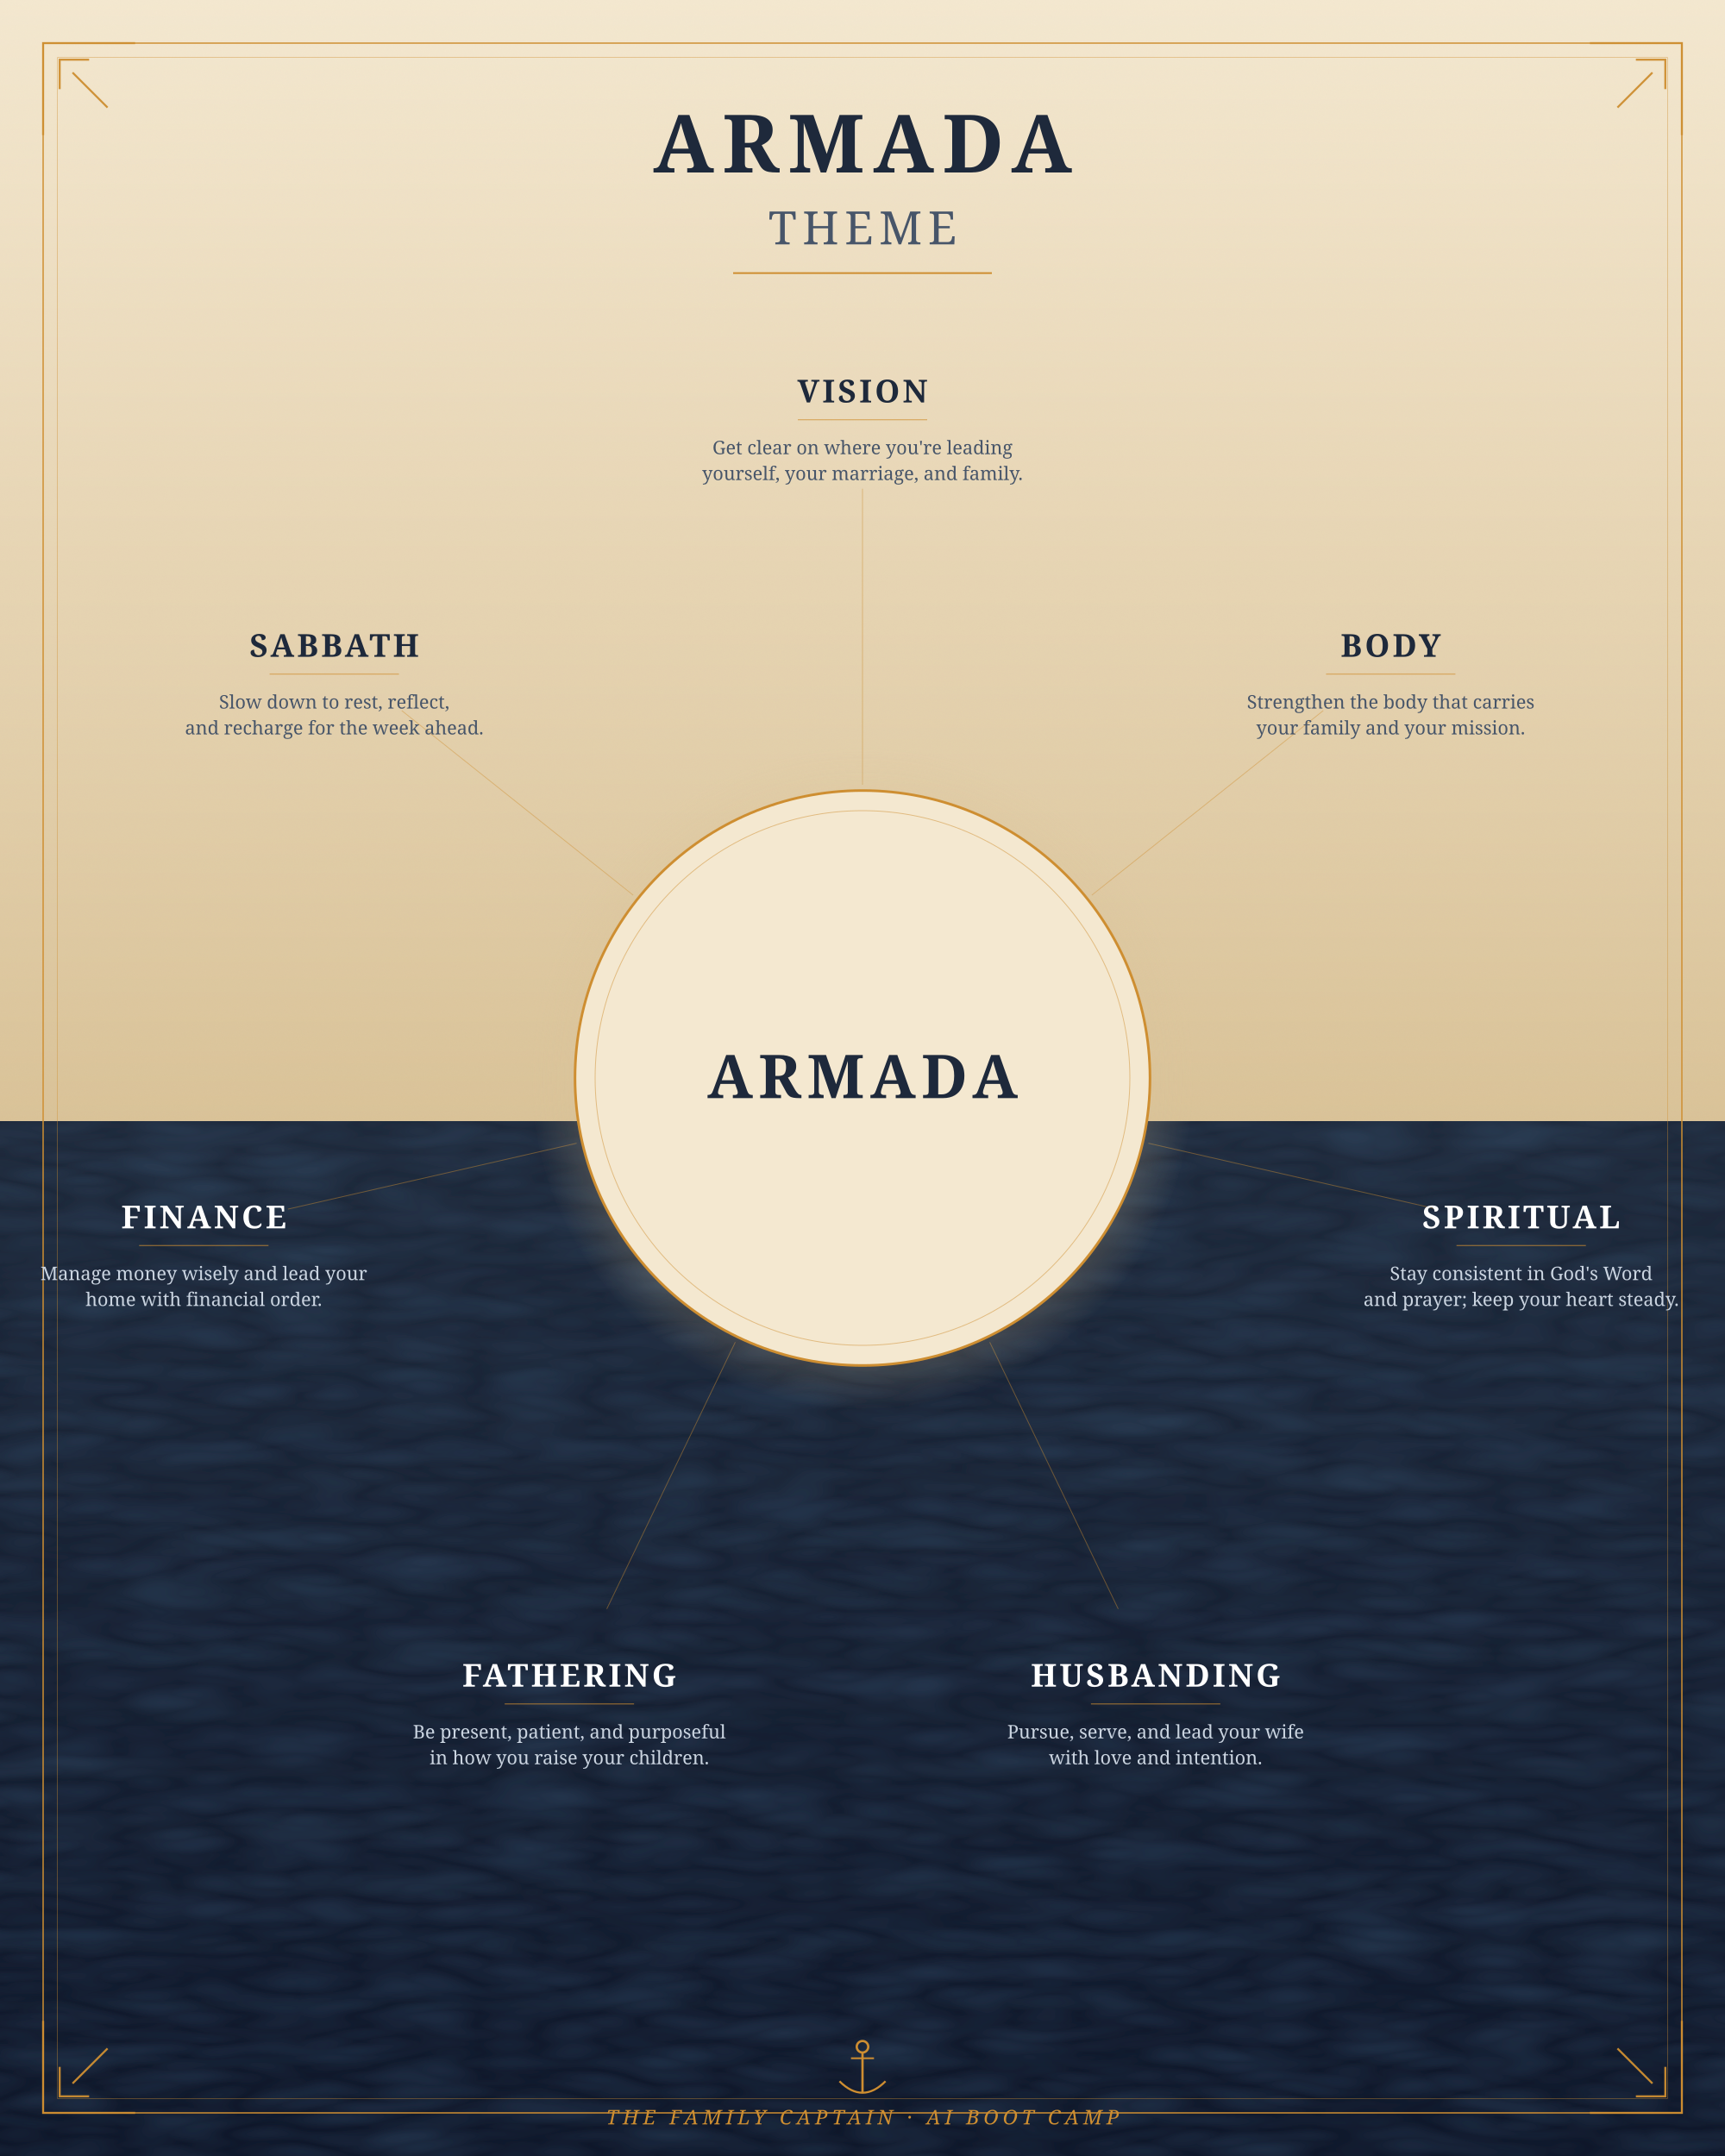
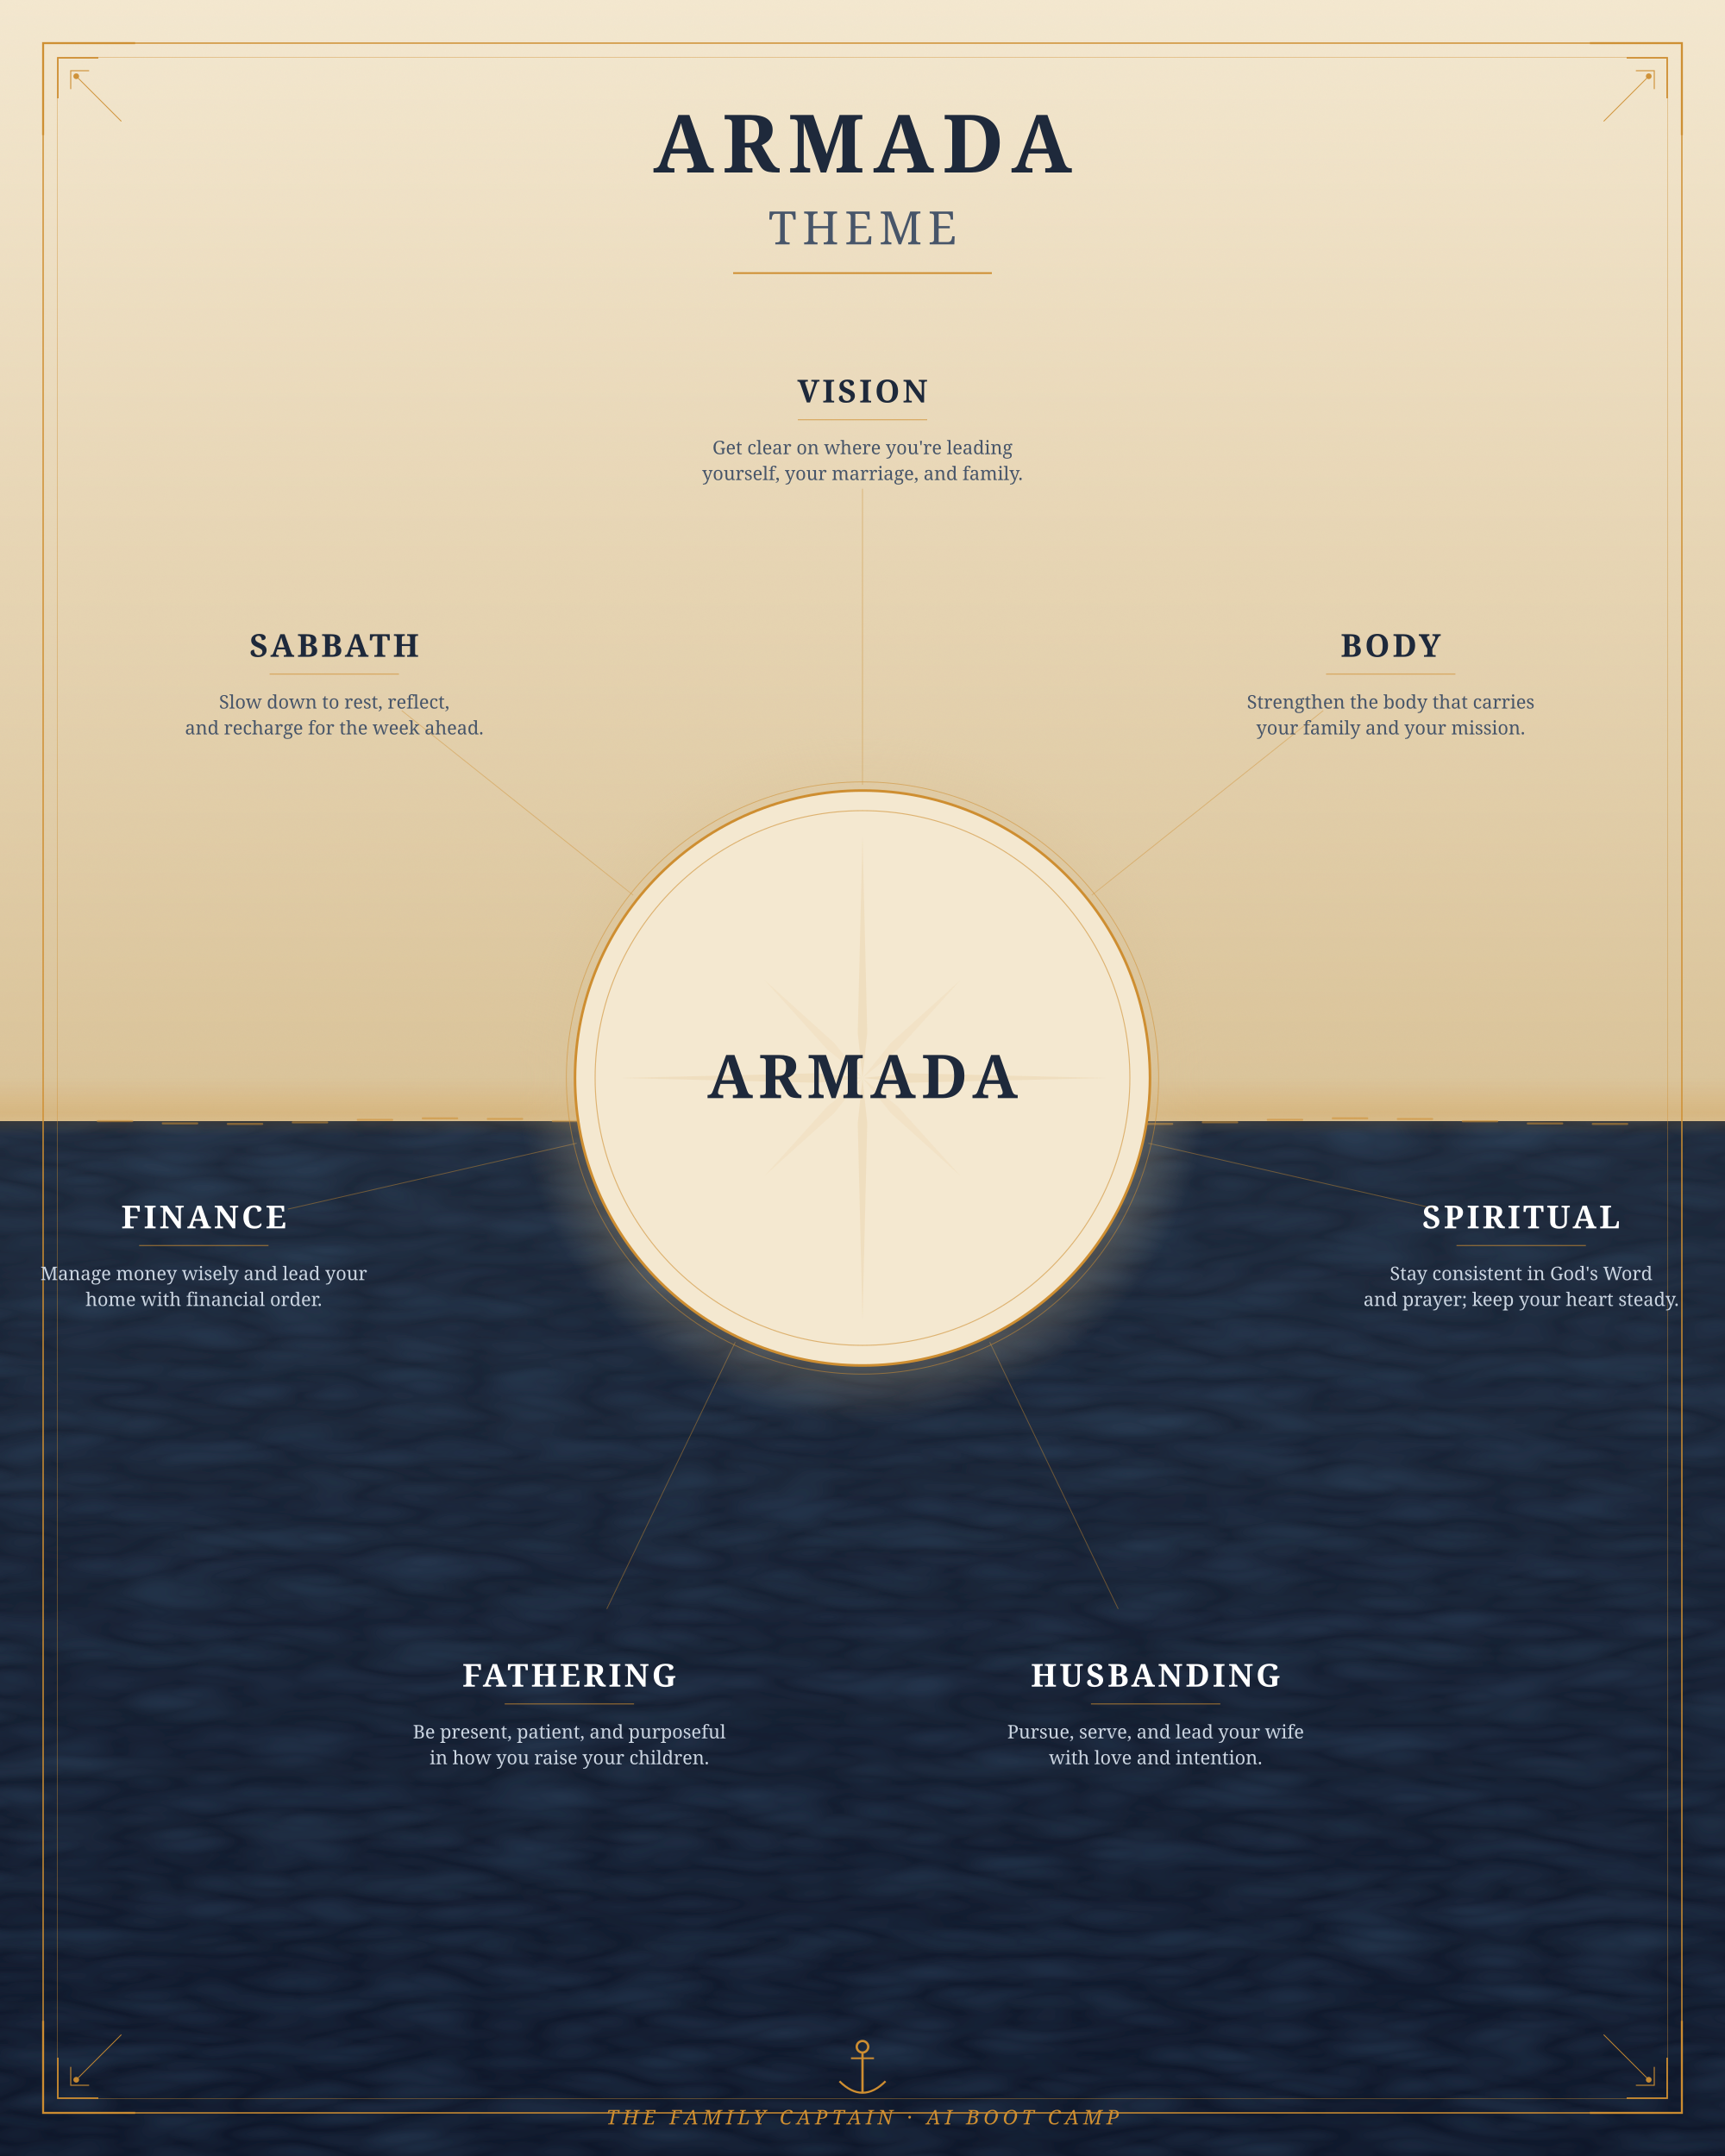
<svg xmlns="http://www.w3.org/2000/svg" viewBox="0 0 1200 1500" role="img" aria-label="The Family Captain · Armada Theme · 7-week framework">
  <defs>
    <linearGradient id="parchment" x1="0" y1="0" x2="0" y2="1">
      <stop offset="0%" stop-color="#F4E8D0" />
      <stop offset="100%" stop-color="#D9C297" />
    </linearGradient>
    <linearGradient id="ocean" x1="0" y1="0" x2="0" y2="1">
      <stop offset="0%" stop-color="#1E293B" />
      <stop offset="100%" stop-color="#0F172A" />
    </linearGradient>
    <radialGradient id="centerGlow" cx="50%" cy="50%" r="50%">
      <stop offset="0%" stop-color="#F4E8D0" stop-opacity="1" />
      <stop offset="80%" stop-color="#D9C297" stop-opacity="0.6" />
      <stop offset="100%" stop-color="#D9C297" stop-opacity="0" />
    </radialGradient>
+     <linearGradient id="horizonGlow" x1="0" y1="0" x2="0" y2="1">
+       <stop offset="0%" stop-color="#CE8E31" stop-opacity="0" />
+       <stop offset="60%" stop-color="#CE8E31" stop-opacity="0.55" />
+       <stop offset="100%" stop-color="#CE8E31" stop-opacity="0" />
+     </linearGradient>
    <filter id="grain">
      <feTurbulence type="fractalNoise" baseFrequency="0.9" numOctaves="2" stitchTiles="stitch" />
      <feColorMatrix values="0 0 0 0 0.7   0 0 0 0 0.6   0 0 0 0 0.45   0 0 0 0.06 0" />
      <feComposite operator="in" in2="SourceGraphic" />
    </filter>
    <filter id="waves">
      <feTurbulence type="turbulence" baseFrequency="0.012 0.05" numOctaves="2" seed="3" />
      <feColorMatrix values="0 0 0 0 0.05   0 0 0 0 0.12   0 0 0 0 0.22   0 0 0 0.4 0" />
      <feComposite operator="in" in2="SourceGraphic" />
    </filter>
  </defs>
  <rect width="1200" height="780.0" fill="url(#parchment)" />
  <rect y="780.0" width="1200" height="720.0" fill="url(#ocean)" />
  <rect width="1200" height="780.0" filter="url(#grain)" />
  <rect y="780.0" width="1200" height="720.0" filter="url(#waves)" />
  <rect x="30" y="30" width="1140" height="1440" fill="none" stroke="#CE8E31" stroke-width="1.0" opacity="0.9" />
  <rect x="40" y="40" width="1120" height="1420" fill="none" stroke="#CE8E31" stroke-width="0.4" opacity="0.6" />
  <g stroke="#CE8E31" stroke-width="1.4" fill="none" opacity="0.95">
    <path d="M 30,94 L 30,30 L 94,30" />
-     <path d="M 41.52,62.0 L 41.52,41.52 L 62.0,41.52" />
-     <line x1="50.48" y1="50.48" x2="74.8" y2="74.8" />
+     <path d="M 40.24,68.4 L 40.24,40.24 L 68.4,40.24" stroke-width="1.1" />
+     <path d="M 49.2,62.0 L 49.2,49.2 L 62.0,49.2" stroke-width="0.7" />
+     <line x1="53.04" y1="53.04" x2="84.4" y2="84.4" stroke-width="0.6" />
+     <circle cx="53.04" cy="53.04" r="2" fill="#CE8E31" stroke="none" />
  </g>
  <g stroke="#CE8E31" stroke-width="1.4" fill="none" opacity="0.95">
    <path d="M 1170,94 L 1170,30 L 1106,30" />
-     <path d="M 1158.48,62.0 L 1158.48,41.52 L 1138.0,41.52" />
-     <line x1="1149.52" y1="50.48" x2="1125.2" y2="74.8" />
+     <path d="M 1159.76,68.4 L 1159.76,40.24 L 1131.6,40.24" stroke-width="1.1" />
+     <path d="M 1150.8,62.0 L 1150.8,49.2 L 1138.0,49.2" stroke-width="0.7" />
+     <line x1="1146.96" y1="53.04" x2="1115.6" y2="84.4" stroke-width="0.6" />
+     <circle cx="1146.96" cy="53.04" r="2" fill="#CE8E31" stroke="none" />
  </g>
  <g stroke="#CE8E31" stroke-width="1.4" fill="none" opacity="0.95">
    <path d="M 30,1406 L 30,1470 L 94,1470" />
-     <path d="M 41.52,1438.0 L 41.52,1458.48 L 62.0,1458.48" />
-     <line x1="50.48" y1="1449.52" x2="74.8" y2="1425.2" />
+     <path d="M 40.24,1431.6 L 40.24,1459.76 L 68.4,1459.76" stroke-width="1.1" />
+     <path d="M 49.2,1438.0 L 49.2,1450.8 L 62.0,1450.8" stroke-width="0.7" />
+     <line x1="53.04" y1="1446.96" x2="84.4" y2="1415.6" stroke-width="0.6" />
+     <circle cx="53.04" cy="1446.96" r="2" fill="#CE8E31" stroke="none" />
  </g>
  <g stroke="#CE8E31" stroke-width="1.4" fill="none" opacity="0.95">
    <path d="M 1170,1406 L 1170,1470 L 1106,1470" />
-     <path d="M 1158.48,1438.0 L 1158.48,1458.48 L 1138.0,1458.48" />
-     <line x1="1149.52" y1="1449.52" x2="1125.2" y2="1425.2" />
+     <path d="M 1159.76,1431.6 L 1159.76,1459.76 L 1131.6,1459.76" stroke-width="1.1" />
+     <path d="M 1150.8,1438.0 L 1150.8,1450.8 L 1138.0,1450.8" stroke-width="0.7" />
+     <line x1="1146.96" y1="1446.96" x2="1115.6" y2="1415.6" stroke-width="0.6" />
+     <circle cx="1146.96" cy="1446.96" r="2" fill="#CE8E31" stroke="none" />
  </g>
  <text x="600.0" y="120" text-anchor="middle" font-family="Georgia, serif" font-size="56" font-weight="700" fill="#1E293B" letter-spacing="6">ARMADA</text>
  <text x="600.0" y="170" text-anchor="middle" font-family="Georgia, serif" font-size="32" font-weight="500" fill="#475569" letter-spacing="4">THEME</text>
  <line x1="510.0" y1="190" x2="690.0" y2="190" stroke="#CE8E31" stroke-width="1.2" />
  <line x1="600.0" y1="546.0" x2="600.0" y2="340.0" stroke="#CE8E31" stroke-width="0.6" opacity="0.45" />
  <line x1="759.494" y1="622.808" x2="920.551" y2="494.369" stroke="#CE8E31" stroke-width="0.6" opacity="0.45" />
  <line x1="798.885" y1="795.394" x2="999.72" y2="841.234" stroke="#CE8E31" stroke-width="0.6" opacity="0.45" />
  <line x1="688.512" y1="933.798" x2="777.892" y2="1119.397" stroke="#CE8E31" stroke-width="0.6" opacity="0.45" />
  <line x1="511.488" y1="933.798" x2="422.108" y2="1119.397" stroke="#CE8E31" stroke-width="0.6" opacity="0.45" />
  <line x1="401.115" y1="795.394" x2="200.28" y2="841.234" stroke="#CE8E31" stroke-width="0.6" opacity="0.45" />
  <line x1="440.506" y1="622.808" x2="279.449" y2="494.369" stroke="#CE8E31" stroke-width="0.6" opacity="0.45" />
-   <circle cx="600.0" cy="750.0" r="230" fill="url(#centerGlow)" opacity="0.45" />
+   <line x1="68.0" y1="780.0" x2="92.0" y2="780.0" stroke="#CE8E31" stroke-width="1.4" stroke-linecap="round" opacity="0.55" />
+   <line x1="113.217" y1="781.567" x2="137.217" y2="781.567" stroke="#CE8E31" stroke-width="1.4" stroke-linecap="round" opacity="0.55" />
+   <line x1="158.435" y1="781.948" x2="182.435" y2="781.948" stroke="#CE8E31" stroke-width="1.4" stroke-linecap="round" opacity="0.55" />
+   <line x1="203.652" y1="780.855" x2="227.652" y2="780.855" stroke="#CE8E31" stroke-width="1.4" stroke-linecap="round" opacity="0.55" />
+   <line x1="248.87" y1="779.115" x2="272.87" y2="779.115" stroke="#CE8E31" stroke-width="1.4" stroke-linecap="round" opacity="0.55" />
+   <line x1="294.087" y1="778.045" x2="318.087" y2="778.045" stroke="#CE8E31" stroke-width="1.4" stroke-linecap="round" opacity="0.55" />
+   <line x1="339.304" y1="778.454" x2="363.304" y2="778.454" stroke="#CE8E31" stroke-width="1.4" stroke-linecap="round" opacity="0.55" />
+   <line x1="384.522" y1="780.034" x2="408.522" y2="780.034" stroke="#CE8E31" stroke-width="1.4" stroke-linecap="round" opacity="0.55" />
+   <line x1="429.739" y1="781.587" x2="453.739" y2="781.587" stroke="#CE8E31" stroke-width="1.4" stroke-linecap="round" opacity="0.55" />
+   <line x1="474.957" y1="781.94" x2="498.957" y2="781.94" stroke="#CE8E31" stroke-width="1.4" stroke-linecap="round" opacity="0.55" />
+   <line x1="520.174" y1="780.824" x2="544.174" y2="780.824" stroke="#CE8E31" stroke-width="1.4" stroke-linecap="round" opacity="0.55" />
+   <line x1="565.391" y1="779.085" x2="589.391" y2="779.085" stroke="#CE8E31" stroke-width="1.4" stroke-linecap="round" opacity="0.55" />
+   <line x1="610.609" y1="778.038" x2="634.609" y2="778.038" stroke="#CE8E31" stroke-width="1.4" stroke-linecap="round" opacity="0.55" />
+   <line x1="655.826" y1="778.476" x2="679.826" y2="778.476" stroke="#CE8E31" stroke-width="1.4" stroke-linecap="round" opacity="0.55" />
+   <line x1="701.043" y1="780.067" x2="725.043" y2="780.067" stroke="#CE8E31" stroke-width="1.4" stroke-linecap="round" opacity="0.55" />
+   <line x1="746.261" y1="781.608" x2="770.261" y2="781.608" stroke="#CE8E31" stroke-width="1.4" stroke-linecap="round" opacity="0.55" />
+   <line x1="791.478" y1="781.931" x2="815.478" y2="781.931" stroke="#CE8E31" stroke-width="1.4" stroke-linecap="round" opacity="0.55" />
+   <line x1="836.696" y1="780.793" x2="860.696" y2="780.793" stroke="#CE8E31" stroke-width="1.4" stroke-linecap="round" opacity="0.55" />
+   <line x1="881.913" y1="779.055" x2="905.913" y2="779.055" stroke="#CE8E31" stroke-width="1.4" stroke-linecap="round" opacity="0.55" />
+   <line x1="927.13" y1="778.032" x2="951.13" y2="778.032" stroke="#CE8E31" stroke-width="1.4" stroke-linecap="round" opacity="0.55" />
+   <line x1="972.348" y1="778.498" x2="996.348" y2="778.498" stroke="#CE8E31" stroke-width="1.4" stroke-linecap="round" opacity="0.55" />
+   <line x1="1017.565" y1="780.101" x2="1041.565" y2="780.101" stroke="#CE8E31" stroke-width="1.4" stroke-linecap="round" opacity="0.55" />
+   <line x1="1062.783" y1="781.627" x2="1086.783" y2="781.627" stroke="#CE8E31" stroke-width="1.4" stroke-linecap="round" opacity="0.55" />
+   <line x1="1108.0" y1="781.922" x2="1132.0" y2="781.922" stroke="#CE8E31" stroke-width="1.4" stroke-linecap="round" opacity="0.55" />
+   <rect y="750.0" width="1200" height="40" fill="url(#horizonGlow)" opacity="0.4" />
+   <circle cx="600.0" cy="750.0" r="240" fill="url(#centerGlow)" opacity="0.5" />
+   <polygon points="600.0,750.0 596.4,716.0 600.0,567.6 603.6,716.0" fill="#CE8E31" opacity="0.16" />
+   <polygon points="600.0,750.0 621.5,723.4 673.9,676.1 626.6,728.5" fill="#CE8E31" opacity="0.09" />
+   <polygon points="600.0,750.0 634.0,746.4 782.4,750.0 634.0,753.6" fill="#CE8E31" opacity="0.16" />
+   <polygon points="600.0,750.0 626.6,771.5 673.9,823.9 621.5,776.6" fill="#CE8E31" opacity="0.09" />
+   <polygon points="600.0,750.0 603.6,784.0 600.0,932.4 596.4,784.0" fill="#CE8E31" opacity="0.16" />
+   <polygon points="600.0,750.0 578.5,776.6 526.1,823.9 573.4,771.5" fill="#CE8E31" opacity="0.09" />
+   <polygon points="600.0,750.0 566.0,753.6 417.6,750.0 566.0,746.4" fill="#CE8E31" opacity="0.16" />
+   <polygon points="600.0,750.0 573.4,728.5 526.1,676.1 578.5,723.4" fill="#CE8E31" opacity="0.09" />
+   <circle cx="600.0" cy="750.0" r="206" fill="none" stroke="#CE8E31" stroke-width="0.6" opacity="0.55" />
  <circle cx="600.0" cy="750.0" r="200" fill="#F4E8D0" stroke="#CE8E31" stroke-width="1.8" />
-   <circle cx="600.0" cy="750.0" r="186" fill="none" stroke="#CE8E31" stroke-width="0.6" opacity="0.5" />
+   <circle cx="600.0" cy="750.0" r="186" fill="none" stroke="#CE8E31" stroke-width="0.7" opacity="0.6" />
+   <g opacity="0.7">
+     <polygon points="600.0,750.0 596.7,718.5 600.0,581.0 603.3,718.5" fill="#CE8E31" opacity="0.16" />
+     <polygon points="600.0,750.0 619.9,725.4 668.4,681.6 624.6,730.1" fill="#CE8E31" opacity="0.09" />
+     <polygon points="600.0,750.0 631.5,746.7 769.0,750.0 631.5,753.3" fill="#CE8E31" opacity="0.16" />
+     <polygon points="600.0,750.0 624.6,769.9 668.4,818.4 619.9,774.6" fill="#CE8E31" opacity="0.09" />
+     <polygon points="600.0,750.0 603.3,781.5 600.0,919.0 596.7,781.5" fill="#CE8E31" opacity="0.16" />
+     <polygon points="600.0,750.0 580.1,774.6 531.6,818.4 575.4,769.9" fill="#CE8E31" opacity="0.09" />
+     <polygon points="600.0,750.0 568.5,753.3 431.0,750.0 568.5,746.7" fill="#CE8E31" opacity="0.16" />
+     <polygon points="600.0,750.0 575.4,730.1 531.6,681.6 580.1,725.4" fill="#CE8E31" opacity="0.09" />
+   </g>
  <text x="600.0" y="764.0" text-anchor="middle" font-family="Georgia, serif" font-size="42" font-weight="700" fill="#1E293B" letter-spacing="4">ARMADA</text>
  <g>
    <text x="600.0" y="280.0" text-anchor="middle" font-family="Georgia, serif" font-size="22" font-weight="700" letter-spacing="2" fill="#1E293B">VISION</text>
    <line x1="555.0" y1="292.0" x2="645.0" y2="292.0" stroke="#CE8E31" stroke-width="0.8" opacity="0.6" />
    <text x="600.0" y="316.0" text-anchor="middle" font-family="Georgia, serif" font-size="13" fill="#475569">Get clear on where you're leading</text>
    <text x="600.0" y="334.0" text-anchor="middle" font-family="Georgia, serif" font-size="13" fill="#475569">yourself, your marriage, and family.</text>
  </g>
  <g>
    <text x="967.461" y="456.96" text-anchor="middle" font-family="Georgia, serif" font-size="22" font-weight="700" letter-spacing="2" fill="#1E293B">BODY</text>
    <line x1="922.461" y1="468.96" x2="1012.461" y2="468.96" stroke="#CE8E31" stroke-width="0.8" opacity="0.6" />
    <text x="967.461" y="492.96" text-anchor="middle" font-family="Georgia, serif" font-size="13" fill="#475569">Strengthen the body that carries</text>
    <text x="967.461" y="510.96" text-anchor="middle" font-family="Georgia, serif" font-size="13" fill="#475569">your family and your mission.</text>
  </g>
  <g>
    <text x="1058.216" y="854.585" text-anchor="middle" font-family="Georgia, serif" font-size="22" font-weight="700" letter-spacing="2" fill="#FFFFFF">SPIRITUAL</text>
    <line x1="1013.216" y1="866.585" x2="1103.216" y2="866.585" stroke="#CE8E31" stroke-width="0.8" opacity="0.6" />
    <text x="1058.216" y="890.585" text-anchor="middle" font-family="Georgia, serif" font-size="13" fill="#CBD5E1">Stay consistent in God's Word</text>
    <text x="1058.216" y="908.585" text-anchor="middle" font-family="Georgia, serif" font-size="13" fill="#CBD5E1">and prayer; keep your heart steady.</text>
  </g>
  <g>
    <text x="803.925" y="1173.455" text-anchor="middle" font-family="Georgia, serif" font-size="22" font-weight="700" letter-spacing="2" fill="#FFFFFF">HUSBANDING</text>
    <line x1="758.925" y1="1185.455" x2="848.925" y2="1185.455" stroke="#CE8E31" stroke-width="0.8" opacity="0.6" />
    <text x="803.925" y="1209.455" text-anchor="middle" font-family="Georgia, serif" font-size="13" fill="#CBD5E1">Pursue, serve, and lead your wife</text>
    <text x="803.925" y="1227.455" text-anchor="middle" font-family="Georgia, serif" font-size="13" fill="#CBD5E1">with love and intention.</text>
  </g>
  <g>
    <text x="396.075" y="1173.455" text-anchor="middle" font-family="Georgia, serif" font-size="22" font-weight="700" letter-spacing="2" fill="#FFFFFF">FATHERING</text>
    <line x1="351.075" y1="1185.455" x2="441.075" y2="1185.455" stroke="#CE8E31" stroke-width="0.8" opacity="0.6" />
    <text x="396.075" y="1209.455" text-anchor="middle" font-family="Georgia, serif" font-size="13" fill="#CBD5E1">Be present, patient, and purposeful</text>
    <text x="396.075" y="1227.455" text-anchor="middle" font-family="Georgia, serif" font-size="13" fill="#CBD5E1">in how you raise your children.</text>
  </g>
  <g>
    <text x="141.784" y="854.585" text-anchor="middle" font-family="Georgia, serif" font-size="22" font-weight="700" letter-spacing="2" fill="#FFFFFF">FINANCE</text>
    <line x1="96.784" y1="866.585" x2="186.784" y2="866.585" stroke="#CE8E31" stroke-width="0.8" opacity="0.6" />
    <text x="141.784" y="890.585" text-anchor="middle" font-family="Georgia, serif" font-size="13" fill="#CBD5E1">Manage money wisely and lead your</text>
    <text x="141.784" y="908.585" text-anchor="middle" font-family="Georgia, serif" font-size="13" fill="#CBD5E1">home with financial order.</text>
  </g>
  <g>
    <text x="232.539" y="456.96" text-anchor="middle" font-family="Georgia, serif" font-size="22" font-weight="700" letter-spacing="2" fill="#1E293B">SABBATH</text>
    <line x1="187.539" y1="468.96" x2="277.539" y2="468.96" stroke="#CE8E31" stroke-width="0.8" opacity="0.6" />
    <text x="232.539" y="492.96" text-anchor="middle" font-family="Georgia, serif" font-size="13" fill="#475569">Slow down to rest, reflect,</text>
    <text x="232.539" y="510.96" text-anchor="middle" font-family="Georgia, serif" font-size="13" fill="#475569">and recharge for the week ahead.</text>
  </g>
  <g stroke="#CE8E31" stroke-width="1.6" fill="none" transform="translate(578.0,1418)">
    <circle cx="22" cy="6" r="4" />
    <line x1="22" y1="10" x2="22" y2="38" />
    <path d="M 6,30 Q 22,46 38,30" stroke-width="1.4" />
    <line x1="14" y1="14" x2="30" y2="14" stroke-width="1.2" />
  </g>
  <text x="600.0" y="1478" text-anchor="middle" font-family="Georgia, serif" font-size="14" fill="#CE8E31" letter-spacing="3" font-style="italic">THE FAMILY CAPTAIN · AI BOOT CAMP</text>
</svg>
